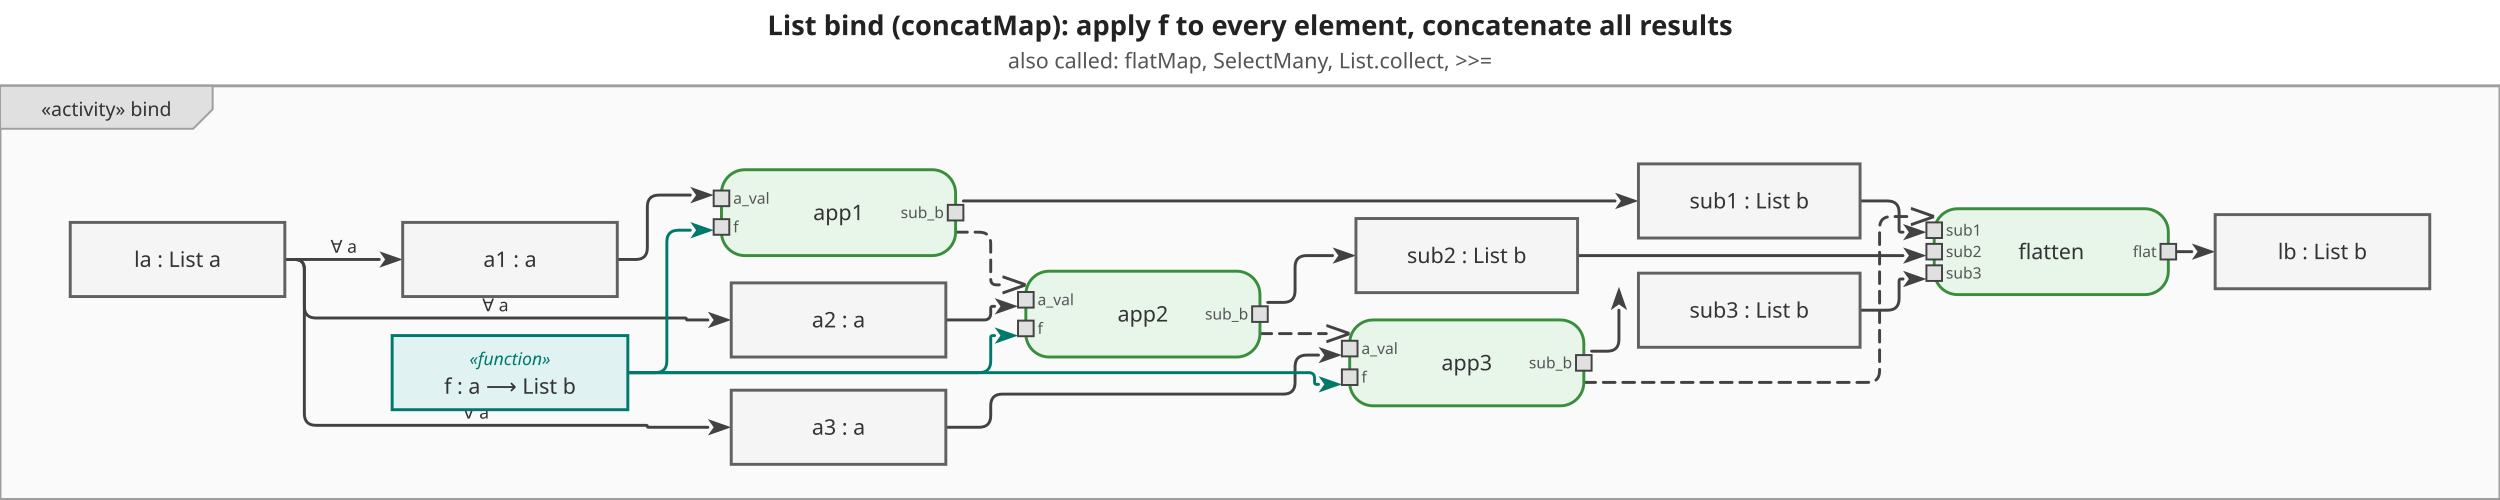
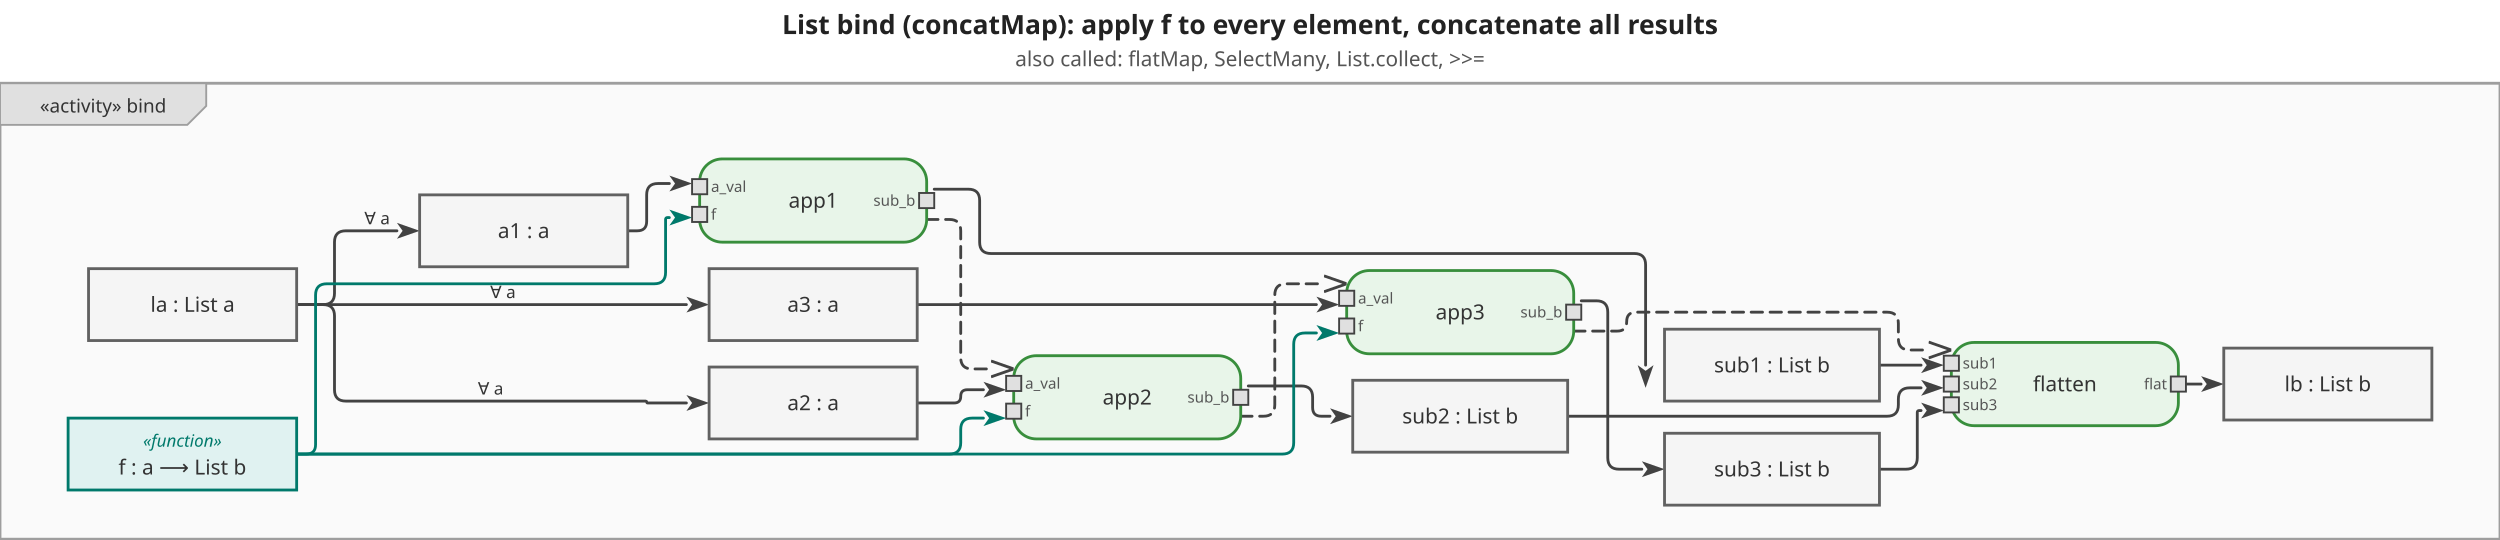
- <svg xmlns="http://www.w3.org/2000/svg" viewBox="0 0 1281.4 256" width="1281.4" height="256">
+ <svg xmlns="http://www.w3.org/2000/svg" viewBox="0 0 1321.4 285" width="1321.4" height="285">
  <defs>
    <marker id="arrowFilled" viewBox="0 0 10 10" refX="0" refY="5" markerWidth="8" markerHeight="8" orient="auto-start-reverse">
      <path d="M0,1.5 L10,5 L0,8.5 L2.5,5 Z" fill="#424242" />
    </marker>
    <marker id="arrowOpen" viewBox="0 0 10 10" refX="0" refY="5" markerWidth="8" markerHeight="8" orient="auto-start-reverse">
      <path d="M0,1.5 L10,5 L0,8.5" fill="none" stroke="#424242" stroke-width="1.25" />
    </marker>
    <marker id="arrowHof" viewBox="0 0 10 10" refX="0" refY="5" markerWidth="8" markerHeight="8" orient="auto-start-reverse">
      <path d="M0,1.5 L10,5 L0,8.5 L2.5,5 Z" fill="#00796b" />
    </marker>
  </defs>
-   <rect width="1281.4" height="256" fill="white" />
-   <text x="640.7" y="18" text-anchor="middle" font-size="14" font-weight="bold" font-family="sans-serif" fill="#222">List bind (concatMap): apply f to every element, concatenate all results</text>
-   <text x="640.7" y="35" text-anchor="middle" font-size="11" font-weight="normal" font-family="sans-serif" fill="#555">also called: flatMap, SelectMany, List.collect, &gt;&gt;=</text>
+   <rect width="1321.4" height="285" fill="white" />
+   <text x="660.7" y="18" text-anchor="middle" font-size="14" font-weight="bold" font-family="sans-serif" fill="#222">List bind (concatMap): apply f to every element, concatenate all results</text>
+   <text x="660.7" y="35" text-anchor="middle" font-size="11" font-weight="normal" font-family="sans-serif" fill="#555">also called: flatMap, SelectMany, List.collect, &gt;&gt;=</text>
  <g transform="translate(0,44)">
-     <rect x="0" y="0" width="1281.4" height="212" fill="#fafafa" stroke="#9e9e9e" stroke-width="1.5" />
+     <rect x="0" y="0" width="1321.4" height="241" fill="#fafafa" stroke="#9e9e9e" stroke-width="1.5" />
    <g class="diagram-frame-tab tab-activity">
      <path d="M0,0 L109,0 L109,12 L99,22 L0,22 Z" fill="#e0e0e0" stroke="#9e9e9e" stroke-width="1" />
      <text x="54.5" y="12" text-anchor="middle" font-size="10" font-family="sans-serif" dominant-baseline="middle" fill="#333">«activity» bind</text>
    </g>
    <g class="edge">
-       <path d="M146.0,89.0 L194.4,89.0" fill="none" stroke="#424242" stroke-width="1.5" stroke-linejoin="round" stroke-linecap="round" marker-end="url(#arrowFilled)" />
-       <text x="176.2" y="83" text-anchor="middle" dominant-baseline="middle" font-size="9" font-family="sans-serif" fill="#333">∀ a</text>
+       <path d="M156.8,117.0 L170.8,117.0 Q176.8,117.0 176.8,111.0 L176.8,84.0 Q176.8,78.0 182.8,78.0 L209.8,78.0" fill="none" stroke="#424242" stroke-width="1.5" stroke-linejoin="round" stroke-linecap="round" marker-end="url(#arrowFilled)" />
+       <text x="199.3" y="72" text-anchor="middle" dominant-baseline="middle" font-size="9" font-family="sans-serif" fill="#333">∀ a</text>
    </g>
    <g class="edge">
-       <path d="M146.0,89.0 L151.0,89.0 Q156.0,89.0 156.0,94.0 L156.0,113.0 Q156.0,119.0 162.0,119.0 L351.3,119.0 Q351.8,119.0 351.8,119.5 L351.8,119.5 Q351.8,120.0 352.3,120.0 L362.8,120.0" fill="none" stroke="#424242" stroke-width="1.5" stroke-linejoin="round" stroke-linecap="round" marker-end="url(#arrowFilled)" />
-       <text x="253.9" y="113" text-anchor="middle" dominant-baseline="middle" font-size="9" font-family="sans-serif" fill="#333">∀ a</text>
+       <path d="M156.8,117.0 L170.8,117.0 Q176.8,117.0 176.8,123.0 L176.8,162.0 Q176.8,168.0 182.8,168.0 L341.3,168.0 Q341.8,168.0 341.8,168.5 L341.8,168.5 Q341.8,169.0 342.3,169.0 L362.8,169.0" fill="none" stroke="#424242" stroke-width="1.5" stroke-linejoin="round" stroke-linecap="round" marker-end="url(#arrowFilled)" />
+       <text x="259.3" y="162" text-anchor="middle" dominant-baseline="middle" font-size="9" font-family="sans-serif" fill="#333">∀ a</text>
    </g>
    <g class="edge">
-       <path d="M146.0,89.0 L151.0,89.0 Q156.0,89.0 156.0,94.0 L156.0,168.0 Q156.0,174.0 162.0,174.0 L331.3,174.0 Q331.8,174.0 331.8,174.5 L331.8,174.5 Q331.8,175.0 332.3,175.0 L362.8,175.0" fill="none" stroke="#424242" stroke-width="1.5" stroke-linejoin="round" stroke-linecap="round" marker-end="url(#arrowFilled)" />
-       <text x="243.9" y="168" text-anchor="middle" dominant-baseline="middle" font-size="9" font-family="sans-serif" fill="#333">∀ a</text>
+       <path d="M156.8,117.0 L362.8,117.0" fill="none" stroke="#424242" stroke-width="1.5" stroke-linejoin="round" stroke-linecap="round" marker-end="url(#arrowFilled)" />
+       <text x="265.8" y="111" text-anchor="middle" dominant-baseline="middle" font-size="9" font-family="sans-serif" fill="#333">∀ a</text>
    </g>
    <g class="edge">
-       <path d="M316.4,89.0 L325.8,89.0 Q331.8,89.0 331.8,83.0 L331.8,62.0 Q331.8,56.0 337.8,56.0 L353.8,56.0" fill="none" stroke="#424242" stroke-width="1.5" stroke-linejoin="round" stroke-linecap="round" marker-end="url(#arrowFilled)" />
+       <path d="M331.8,78.0 L336.8,78.0 Q341.8,78.0 341.8,73.0 L341.8,59.0 Q341.8,53.0 347.8,53.0 L353.8,53.0" fill="none" stroke="#424242" stroke-width="1.5" stroke-linejoin="round" stroke-linecap="round" marker-end="url(#arrowFilled)" />
    </g>
    <g class="edge hof-edge">
-       <path d="M321.8,147.0 L335.8,147.0 Q341.8,147.0 341.8,141.0 L341.8,80.0 Q341.8,74.0 347.8,74.0 L353.8,74.0" fill="none" stroke="#00796b" stroke-width="1.5" stroke-linejoin="round" stroke-linecap="round" marker-end="url(#arrowHof)" />
+       <path d="M156.8,196.0 L161.8,196.0 Q166.8,196.0 166.8,191.0 L166.8,112.0 Q166.8,106.0 172.8,106.0 L345.8,106.0 Q351.8,106.0 351.8,100.0 L351.8,72.0 Q351.8,71.0 352.8,71.0 L353.8,71.0" fill="none" stroke="#00796b" stroke-width="1.5" stroke-linejoin="round" stroke-linecap="round" marker-end="url(#arrowHof)" />
    </g>
    <g class="edge">
-       <path d="M493.8,59.0 L827.8,59.0" fill="none" stroke="#424242" stroke-width="1.5" stroke-linejoin="round" stroke-linecap="round" marker-end="url(#arrowFilled)" />
+       <path d="M493.8,56.0 L511.8,56.0 Q517.8,56.0 517.8,62.0 L517.8,84.0 Q517.8,90.0 523.8,90.0 L863.8,90.0 Q869.8,90.0 869.8,96.0 L869.8,149.0 L869.8,149.0" fill="none" stroke="#424242" stroke-width="1.5" stroke-linejoin="round" stroke-linecap="round" marker-end="url(#arrowFilled)" />
    </g>
    <g class="edge">
-       <path d="M484.8,120.0 L504.3,120.0 Q507.8,120.0 507.8,116.5 L507.8,114.0 Q507.8,113.0 508.8,113.0 L509.8,113.0" fill="none" stroke="#424242" stroke-width="1.5" stroke-linejoin="round" stroke-linecap="round" marker-end="url(#arrowFilled)" />
+       <path d="M484.8,169.0 L504.3,169.0 Q507.8,169.0 507.8,165.5 L507.8,165.5 Q507.8,162.0 511.3,162.0 L519.8,162.0" fill="none" stroke="#424242" stroke-width="1.5" stroke-linejoin="round" stroke-linecap="round" marker-end="url(#arrowFilled)" />
    </g>
    <g class="edge hof-edge">
-       <path d="M321.8,147.0 L501.8,147.0 Q507.8,147.0 507.8,141.0 L507.8,129.0 Q507.8,128.0 508.8,128.0 L509.8,128.0" fill="none" stroke="#00796b" stroke-width="1.5" stroke-linejoin="round" stroke-linecap="round" marker-end="url(#arrowHof)" />
+       <path d="M156.8,196.0 L501.8,196.0 Q507.8,196.0 507.8,190.0 L507.8,183.0 Q507.8,177.0 513.8,177.0 L519.8,177.0" fill="none" stroke="#00796b" stroke-width="1.5" stroke-linejoin="round" stroke-linecap="round" marker-end="url(#arrowHof)" />
    </g>
    <g class="edge">
-       <path d="M649.8,111.0 L657.8,111.0 Q663.8,111.0 663.8,105.0 L663.8,93.0 Q663.8,87.0 669.8,87.0 L683.0,87.0" fill="none" stroke="#424242" stroke-width="1.5" stroke-linejoin="round" stroke-linecap="round" marker-end="url(#arrowFilled)" />
+       <path d="M659.8,160.0 L687.8,160.0 Q693.8,160.0 693.8,166.0 L693.8,171.4 Q693.8,176.0 698.4,176.0 L703.0,176.0" fill="none" stroke="#424242" stroke-width="1.5" stroke-linejoin="round" stroke-linecap="round" marker-end="url(#arrowFilled)" />
    </g>
    <g class="edge">
-       <path d="M484.8,175.0 L501.8,175.0 Q507.8,175.0 507.8,169.0 L507.8,164.0 Q507.8,158.0 513.8,158.0 L657.8,158.0 Q663.8,158.0 663.8,152.0 L663.8,144.0 Q663.8,138.0 669.8,138.0 L675.8,138.0" fill="none" stroke="#424242" stroke-width="1.5" stroke-linejoin="round" stroke-linecap="round" marker-end="url(#arrowFilled)" />
+       <path d="M484.8,117.0 L695.8,117.0" fill="none" stroke="#424242" stroke-width="1.5" stroke-linejoin="round" stroke-linecap="round" marker-end="url(#arrowFilled)" />
    </g>
    <g class="edge hof-edge">
-       <path d="M321.8,147.0 L670.8,147.0 Q673.8,147.0 673.8,150.0 L673.8,152.0 Q673.8,153.0 674.8,153.0 L675.8,153.0" fill="none" stroke="#00796b" stroke-width="1.5" stroke-linejoin="round" stroke-linecap="round" marker-end="url(#arrowHof)" />
+       <path d="M156.8,196.0 L677.8,196.0 Q683.8,196.0 683.8,190.0 L683.8,138.0 Q683.8,132.0 689.8,132.0 L695.8,132.0" fill="none" stroke="#00796b" stroke-width="1.5" stroke-linejoin="round" stroke-linecap="round" marker-end="url(#arrowHof)" />
    </g>
    <g class="edge">
-       <path d="M815.8,136.0 L823.8,136.0 Q829.8,136.0 829.8,130.0 L829.8,115.0 L829.8,115.0" fill="none" stroke="#424242" stroke-width="1.5" stroke-linejoin="round" stroke-linecap="round" marker-end="url(#arrowFilled)" />
+       <path d="M835.8,115.0 L843.8,115.0 Q849.8,115.0 849.8,121.0 L849.8,198.0 Q849.8,204.0 855.8,204.0 L867.8,204.0" fill="none" stroke="#424242" stroke-width="1.5" stroke-linejoin="round" stroke-linecap="round" marker-end="url(#arrowFilled)" />
    </g>
    <g class="edge">
-       <path d="M953.4,59.0 L967.4,59.0 Q973.4,59.0 973.4,65.0 L973.4,74.0 Q973.4,75.0 974.4,75.0 L975.4,75.0" fill="none" stroke="#424242" stroke-width="1.5" stroke-linejoin="round" stroke-linecap="round" marker-end="url(#arrowFilled)" />
+       <path d="M993.4,149.0 L1015.4,149.0" fill="none" stroke="#424242" stroke-width="1.5" stroke-linejoin="round" stroke-linecap="round" marker-end="url(#arrowFilled)" />
    </g>
    <g class="edge">
-       <path d="M808.6,87.0 L975.4,87.0" fill="none" stroke="#424242" stroke-width="1.5" stroke-linejoin="round" stroke-linecap="round" marker-end="url(#arrowFilled)" />
+       <path d="M828.6,176.0 L997.4,176.0 Q1003.4,176.0 1003.4,170.0 L1003.4,167.0 Q1003.4,161.0 1009.4,161.0 L1015.4,161.0" fill="none" stroke="#424242" stroke-width="1.5" stroke-linejoin="round" stroke-linecap="round" marker-end="url(#arrowFilled)" />
    </g>
    <g class="edge">
-       <path d="M953.4,115.0 L967.4,115.0 Q973.4,115.0 973.4,109.0 L973.4,100.0 Q973.4,99.0 974.4,99.0 L975.4,99.0" fill="none" stroke="#424242" stroke-width="1.5" stroke-linejoin="round" stroke-linecap="round" marker-end="url(#arrowFilled)" />
+       <path d="M993.4,204.0 L1007.4,204.0 Q1013.4,204.0 1013.4,198.0 L1013.4,174.0 Q1013.4,173.0 1014.4,173.0 L1015.4,173.0" fill="none" stroke="#424242" stroke-width="1.5" stroke-linejoin="round" stroke-linecap="round" marker-end="url(#arrowFilled)" />
    </g>
    <g class="edge">
-       <path d="M1115.4,85.0 L1123.4,85.0" fill="none" stroke="#424242" stroke-width="1.5" stroke-linejoin="round" stroke-linecap="round" marker-end="url(#arrowFilled)" />
+       <path d="M1155.4,159.0 L1163.4,159.0" fill="none" stroke="#424242" stroke-width="1.5" stroke-linejoin="round" stroke-linecap="round" marker-end="url(#arrowFilled)" />
    </g>
    <g class="edge">
-       <path d="M489.8,75.0 L501.8,75.0 Q507.8,75.0 507.8,81.0 L507.8,99.0 Q507.8,102.0 510.8,102.0 L513.8,102.0" fill="none" stroke="#424242" stroke-width="1.5" stroke-linejoin="round" stroke-linecap="round" marker-end="url(#arrowOpen)" stroke-dasharray="6,4" />
+       <path d="M489.8,72.0 L501.8,72.0 Q507.8,72.0 507.8,78.0 L507.8,145.0 Q507.8,151.0 513.8,151.0 L523.8,151.0" fill="none" stroke="#424242" stroke-width="1.5" stroke-linejoin="round" stroke-linecap="round" marker-end="url(#arrowOpen)" stroke-dasharray="6,4" />
    </g>
    <g class="edge">
-       <path d="M645.8,127.0 L679.8,127.0" fill="none" stroke="#424242" stroke-width="1.5" stroke-linejoin="round" stroke-linecap="round" marker-end="url(#arrowOpen)" stroke-dasharray="6,4" />
+       <path d="M655.8,176.0 L667.8,176.0 Q673.8,176.0 673.8,170.0 L673.8,112.0 Q673.8,106.0 679.8,106.0 L699.8,106.0" fill="none" stroke="#424242" stroke-width="1.5" stroke-linejoin="round" stroke-linecap="round" marker-end="url(#arrowOpen)" stroke-dasharray="6,4" />
    </g>
    <g class="edge">
-       <path d="M811.8,152.0 L957.4,152.0 Q963.4,152.0 963.4,146.0 L963.4,73.0 Q963.4,67.0 969.4,67.0 L979.4,67.0" fill="none" stroke="#424242" stroke-width="1.5" stroke-linejoin="round" stroke-linecap="round" marker-end="url(#arrowOpen)" stroke-dasharray="6,4" />
+       <path d="M831.8,131.0 L854.8,131.0 Q859.8,131.0 859.8,126.0 L859.8,126.0 Q859.8,121.0 864.8,121.0 L997.4,121.0 Q1003.4,121.0 1003.4,127.0 L1003.4,135.0 Q1003.4,141.0 1009.4,141.0 L1019.4,141.0" fill="none" stroke="#424242" stroke-width="1.5" stroke-linejoin="round" stroke-linecap="round" marker-end="url(#arrowOpen)" stroke-dasharray="6,4" />
    </g>
    <g class="action-node">
-       <rect x="369.8" y="43" width="120" height="44" rx="12" fill="#e8f5e9" stroke="#388e3c" stroke-width="1.5" />
-       <text class="action-label" x="429.8" y="65" text-anchor="middle" font-size="11" font-family="sans-serif" dominant-baseline="middle" fill="#333">app1</text>
+       <rect x="369.8" y="40" width="120" height="44" rx="12" fill="#e8f5e9" stroke="#388e3c" stroke-width="1.5" />
+       <text class="action-label" x="429.8" y="62" text-anchor="middle" font-size="11" font-family="sans-serif" dominant-baseline="middle" fill="#333">app1</text>
      <g class="pin pin-in">
-         <rect x="365.8" y="53.667" width="8" height="8" fill="#e0e0e0" stroke="#424242" stroke-width="1" />
-         <text x="375.8" y="57.667" text-anchor="start" font-size="8" font-family="sans-serif" dominant-baseline="middle" fill="#555">a_val</text>
+         <rect x="365.8" y="50.667" width="8" height="8" fill="#e0e0e0" stroke="#424242" stroke-width="1" />
+         <text x="375.8" y="54.667" text-anchor="start" font-size="8" font-family="sans-serif" dominant-baseline="middle" fill="#555">a_val</text>
      </g>
      <g class="pin pin-in">
-         <rect x="365.8" y="68.333" width="8" height="8" fill="#e0e0e0" stroke="#424242" stroke-width="1" />
-         <text x="375.8" y="72.333" text-anchor="start" font-size="8" font-family="sans-serif" dominant-baseline="middle" fill="#555">f</text>
+         <rect x="365.8" y="65.333" width="8" height="8" fill="#e0e0e0" stroke="#424242" stroke-width="1" />
+         <text x="375.8" y="69.333" text-anchor="start" font-size="8" font-family="sans-serif" dominant-baseline="middle" fill="#555">f</text>
      </g>
      <g class="pin pin-out">
-         <rect x="485.8" y="61" width="8" height="8" fill="#e0e0e0" stroke="#424242" stroke-width="1" />
-         <text x="483.8" y="65" text-anchor="end" font-size="8" font-family="sans-serif" dominant-baseline="middle" fill="#555">sub_b</text>
+         <rect x="485.8" y="58" width="8" height="8" fill="#e0e0e0" stroke="#424242" stroke-width="1" />
+         <text x="483.8" y="62" text-anchor="end" font-size="8" font-family="sans-serif" dominant-baseline="middle" fill="#555">sub_b</text>
      </g>
    </g>
    <g class="action-node">
-       <rect x="525.8" y="95" width="120" height="44" rx="12" fill="#e8f5e9" stroke="#388e3c" stroke-width="1.5" />
-       <text class="action-label" x="585.8" y="117" text-anchor="middle" font-size="11" font-family="sans-serif" dominant-baseline="middle" fill="#333">app2</text>
+       <rect x="535.8" y="144" width="120" height="44" rx="12" fill="#e8f5e9" stroke="#388e3c" stroke-width="1.5" />
+       <text class="action-label" x="595.8" y="166" text-anchor="middle" font-size="11" font-family="sans-serif" dominant-baseline="middle" fill="#333">app2</text>
      <g class="pin pin-in">
-         <rect x="521.8" y="105.667" width="8" height="8" fill="#e0e0e0" stroke="#424242" stroke-width="1" />
-         <text x="531.8" y="109.667" text-anchor="start" font-size="8" font-family="sans-serif" dominant-baseline="middle" fill="#555">a_val</text>
+         <rect x="531.8" y="154.667" width="8" height="8" fill="#e0e0e0" stroke="#424242" stroke-width="1" />
+         <text x="541.8" y="158.667" text-anchor="start" font-size="8" font-family="sans-serif" dominant-baseline="middle" fill="#555">a_val</text>
      </g>
      <g class="pin pin-in">
-         <rect x="521.8" y="120.333" width="8" height="8" fill="#e0e0e0" stroke="#424242" stroke-width="1" />
-         <text x="531.8" y="124.333" text-anchor="start" font-size="8" font-family="sans-serif" dominant-baseline="middle" fill="#555">f</text>
+         <rect x="531.8" y="169.333" width="8" height="8" fill="#e0e0e0" stroke="#424242" stroke-width="1" />
+         <text x="541.8" y="173.333" text-anchor="start" font-size="8" font-family="sans-serif" dominant-baseline="middle" fill="#555">f</text>
      </g>
      <g class="pin pin-out">
-         <rect x="641.8" y="113" width="8" height="8" fill="#e0e0e0" stroke="#424242" stroke-width="1" />
-         <text x="639.8" y="117" text-anchor="end" font-size="8" font-family="sans-serif" dominant-baseline="middle" fill="#555">sub_b</text>
+         <rect x="651.8" y="162" width="8" height="8" fill="#e0e0e0" stroke="#424242" stroke-width="1" />
+         <text x="649.8" y="166" text-anchor="end" font-size="8" font-family="sans-serif" dominant-baseline="middle" fill="#555">sub_b</text>
      </g>
    </g>
    <g class="action-node">
-       <rect x="691.8" y="120" width="120" height="44" rx="12" fill="#e8f5e9" stroke="#388e3c" stroke-width="1.5" />
-       <text class="action-label" x="751.8" y="142" text-anchor="middle" font-size="11" font-family="sans-serif" dominant-baseline="middle" fill="#333">app3</text>
+       <rect x="711.8" y="99" width="120" height="44" rx="12" fill="#e8f5e9" stroke="#388e3c" stroke-width="1.5" />
+       <text class="action-label" x="771.8" y="121" text-anchor="middle" font-size="11" font-family="sans-serif" dominant-baseline="middle" fill="#333">app3</text>
      <g class="pin pin-in">
-         <rect x="687.8" y="130.667" width="8" height="8" fill="#e0e0e0" stroke="#424242" stroke-width="1" />
-         <text x="697.8" y="134.667" text-anchor="start" font-size="8" font-family="sans-serif" dominant-baseline="middle" fill="#555">a_val</text>
+         <rect x="707.8" y="109.667" width="8" height="8" fill="#e0e0e0" stroke="#424242" stroke-width="1" />
+         <text x="717.8" y="113.667" text-anchor="start" font-size="8" font-family="sans-serif" dominant-baseline="middle" fill="#555">a_val</text>
      </g>
      <g class="pin pin-in">
-         <rect x="687.8" y="145.333" width="8" height="8" fill="#e0e0e0" stroke="#424242" stroke-width="1" />
-         <text x="697.8" y="149.333" text-anchor="start" font-size="8" font-family="sans-serif" dominant-baseline="middle" fill="#555">f</text>
+         <rect x="707.8" y="124.333" width="8" height="8" fill="#e0e0e0" stroke="#424242" stroke-width="1" />
+         <text x="717.8" y="128.333" text-anchor="start" font-size="8" font-family="sans-serif" dominant-baseline="middle" fill="#555">f</text>
      </g>
      <g class="pin pin-out">
-         <rect x="807.8" y="138" width="8" height="8" fill="#e0e0e0" stroke="#424242" stroke-width="1" />
-         <text x="805.8" y="142" text-anchor="end" font-size="8" font-family="sans-serif" dominant-baseline="middle" fill="#555">sub_b</text>
+         <rect x="827.8" y="117" width="8" height="8" fill="#e0e0e0" stroke="#424242" stroke-width="1" />
+         <text x="825.8" y="121" text-anchor="end" font-size="8" font-family="sans-serif" dominant-baseline="middle" fill="#555">sub_b</text>
      </g>
    </g>
    <g class="action-node">
-       <rect x="991.4" y="63" width="120" height="44" rx="12" fill="#e8f5e9" stroke="#388e3c" stroke-width="1.5" />
-       <text class="action-label" x="1051.4" y="85" text-anchor="middle" font-size="11" font-family="sans-serif" dominant-baseline="middle" fill="#333">flatten</text>
+       <rect x="1031.4" y="137" width="120" height="44" rx="12" fill="#e8f5e9" stroke="#388e3c" stroke-width="1.5" />
+       <text class="action-label" x="1091.4" y="159" text-anchor="middle" font-size="11" font-family="sans-serif" dominant-baseline="middle" fill="#333">flatten</text>
      <g class="pin pin-in">
-         <rect x="987.4" y="70" width="8" height="8" fill="#e0e0e0" stroke="#424242" stroke-width="1" />
-         <text x="997.4" y="74" text-anchor="start" font-size="8" font-family="sans-serif" dominant-baseline="middle" fill="#555">sub1</text>
+         <rect x="1027.4" y="144" width="8" height="8" fill="#e0e0e0" stroke="#424242" stroke-width="1" />
+         <text x="1037.4" y="148" text-anchor="start" font-size="8" font-family="sans-serif" dominant-baseline="middle" fill="#555">sub1</text>
      </g>
      <g class="pin pin-in">
-         <rect x="987.4" y="81" width="8" height="8" fill="#e0e0e0" stroke="#424242" stroke-width="1" />
-         <text x="997.4" y="85" text-anchor="start" font-size="8" font-family="sans-serif" dominant-baseline="middle" fill="#555">sub2</text>
+         <rect x="1027.4" y="155" width="8" height="8" fill="#e0e0e0" stroke="#424242" stroke-width="1" />
+         <text x="1037.4" y="159" text-anchor="start" font-size="8" font-family="sans-serif" dominant-baseline="middle" fill="#555">sub2</text>
      </g>
      <g class="pin pin-in">
-         <rect x="987.4" y="92" width="8" height="8" fill="#e0e0e0" stroke="#424242" stroke-width="1" />
-         <text x="997.4" y="96" text-anchor="start" font-size="8" font-family="sans-serif" dominant-baseline="middle" fill="#555">sub3</text>
+         <rect x="1027.4" y="166" width="8" height="8" fill="#e0e0e0" stroke="#424242" stroke-width="1" />
+         <text x="1037.4" y="170" text-anchor="start" font-size="8" font-family="sans-serif" dominant-baseline="middle" fill="#555">sub3</text>
      </g>
      <g class="pin pin-out">
-         <rect x="1107.4" y="81" width="8" height="8" fill="#e0e0e0" stroke="#424242" stroke-width="1" />
-         <text x="1105.4" y="85" text-anchor="end" font-size="8" font-family="sans-serif" dominant-baseline="middle" fill="#555">flat</text>
+         <rect x="1147.4" y="155" width="8" height="8" fill="#e0e0e0" stroke="#424242" stroke-width="1" />
+         <text x="1145.4" y="159" text-anchor="end" font-size="8" font-family="sans-serif" dominant-baseline="middle" fill="#555">flat</text>
      </g>
    </g>
    <g class="object-node">
-       <rect x="36" y="70" width="110" height="38" fill="#f5f5f5" stroke="#616161" stroke-width="1.5" />
-       <text x="91" y="89" text-anchor="middle" font-size="11" font-family="sans-serif" dominant-baseline="middle" fill="#333">la : List a</text>
+       <rect x="46.8" y="98" width="110" height="38" fill="#f5f5f5" stroke="#616161" stroke-width="1.5" />
+       <text x="101.8" y="117" text-anchor="middle" font-size="11" font-family="sans-serif" dominant-baseline="middle" fill="#333">la : List a</text>
    </g>
    <g class="object-node hof">
-       <rect x="201" y="128" width="120.8" height="38" fill="#e0f2f1" stroke="#00796b" stroke-width="1.5" />
-       <text x="261.4" y="140" text-anchor="middle" font-size="9" font-style="italic" font-family="sans-serif" dominant-baseline="middle" fill="#00796b">«function»</text>
-       <text x="261.4" y="154" text-anchor="middle" font-size="11" font-family="sans-serif" dominant-baseline="middle" fill="#333">f : a ⟶ List b</text>
+       <rect x="36" y="177" width="120.8" height="38" fill="#e0f2f1" stroke="#00796b" stroke-width="1.5" />
+       <text x="96.4" y="189" text-anchor="middle" font-size="9" font-style="italic" font-family="sans-serif" dominant-baseline="middle" fill="#00796b">«function»</text>
+       <text x="96.4" y="203" text-anchor="middle" font-size="11" font-family="sans-serif" dominant-baseline="middle" fill="#333">f : a ⟶ List b</text>
    </g>
    <g class="object-node">
-       <rect x="206.4" y="70" width="110" height="38" fill="#f5f5f5" stroke="#616161" stroke-width="1.5" />
-       <text x="261.4" y="89" text-anchor="middle" font-size="11" font-family="sans-serif" dominant-baseline="middle" fill="#333">a1 : a</text>
+       <rect x="221.8" y="59" width="110" height="38" fill="#f5f5f5" stroke="#616161" stroke-width="1.5" />
+       <text x="276.8" y="78" text-anchor="middle" font-size="11" font-family="sans-serif" dominant-baseline="middle" fill="#333">a1 : a</text>
    </g>
    <g class="object-node">
-       <rect x="374.8" y="101" width="110" height="38" fill="#f5f5f5" stroke="#616161" stroke-width="1.5" />
-       <text x="429.8" y="120" text-anchor="middle" font-size="11" font-family="sans-serif" dominant-baseline="middle" fill="#333">a2 : a</text>
+       <rect x="374.8" y="150" width="110" height="38" fill="#f5f5f5" stroke="#616161" stroke-width="1.5" />
+       <text x="429.8" y="169" text-anchor="middle" font-size="11" font-family="sans-serif" dominant-baseline="middle" fill="#333">a2 : a</text>
    </g>
    <g class="object-node">
-       <rect x="374.8" y="156" width="110" height="38" fill="#f5f5f5" stroke="#616161" stroke-width="1.5" />
-       <text x="429.8" y="175" text-anchor="middle" font-size="11" font-family="sans-serif" dominant-baseline="middle" fill="#333">a3 : a</text>
+       <rect x="374.8" y="98" width="110" height="38" fill="#f5f5f5" stroke="#616161" stroke-width="1.5" />
+       <text x="429.8" y="117" text-anchor="middle" font-size="11" font-family="sans-serif" dominant-baseline="middle" fill="#333">a3 : a</text>
    </g>
    <g class="object-node">
-       <rect x="839.8" y="40" width="113.6" height="38" fill="#f5f5f5" stroke="#616161" stroke-width="1.5" />
-       <text x="896.6" y="59" text-anchor="middle" font-size="11" font-family="sans-serif" dominant-baseline="middle" fill="#333">sub1 : List b</text>
+       <rect x="879.8" y="130" width="113.6" height="38" fill="#f5f5f5" stroke="#616161" stroke-width="1.5" />
+       <text x="936.6" y="149" text-anchor="middle" font-size="11" font-family="sans-serif" dominant-baseline="middle" fill="#333">sub1 : List b</text>
    </g>
    <g class="object-node">
-       <rect x="695" y="68" width="113.6" height="38" fill="#f5f5f5" stroke="#616161" stroke-width="1.5" />
-       <text x="751.8" y="87" text-anchor="middle" font-size="11" font-family="sans-serif" dominant-baseline="middle" fill="#333">sub2 : List b</text>
+       <rect x="715" y="157" width="113.6" height="38" fill="#f5f5f5" stroke="#616161" stroke-width="1.5" />
+       <text x="771.8" y="176" text-anchor="middle" font-size="11" font-family="sans-serif" dominant-baseline="middle" fill="#333">sub2 : List b</text>
    </g>
    <g class="object-node">
-       <rect x="839.8" y="96" width="113.6" height="38" fill="#f5f5f5" stroke="#616161" stroke-width="1.5" />
-       <text x="896.6" y="115" text-anchor="middle" font-size="11" font-family="sans-serif" dominant-baseline="middle" fill="#333">sub3 : List b</text>
+       <rect x="879.8" y="185" width="113.6" height="38" fill="#f5f5f5" stroke="#616161" stroke-width="1.5" />
+       <text x="936.6" y="204" text-anchor="middle" font-size="11" font-family="sans-serif" dominant-baseline="middle" fill="#333">sub3 : List b</text>
    </g>
    <g class="object-node">
-       <rect x="1135.4" y="66" width="110" height="38" fill="#f5f5f5" stroke="#616161" stroke-width="1.5" />
-       <text x="1190.4" y="85" text-anchor="middle" font-size="11" font-family="sans-serif" dominant-baseline="middle" fill="#333">lb : List b</text>
+       <rect x="1175.4" y="140" width="110" height="38" fill="#f5f5f5" stroke="#616161" stroke-width="1.5" />
+       <text x="1230.4" y="159" text-anchor="middle" font-size="11" font-family="sans-serif" dominant-baseline="middle" fill="#333">lb : List b</text>
    </g>
  </g>
</svg>
